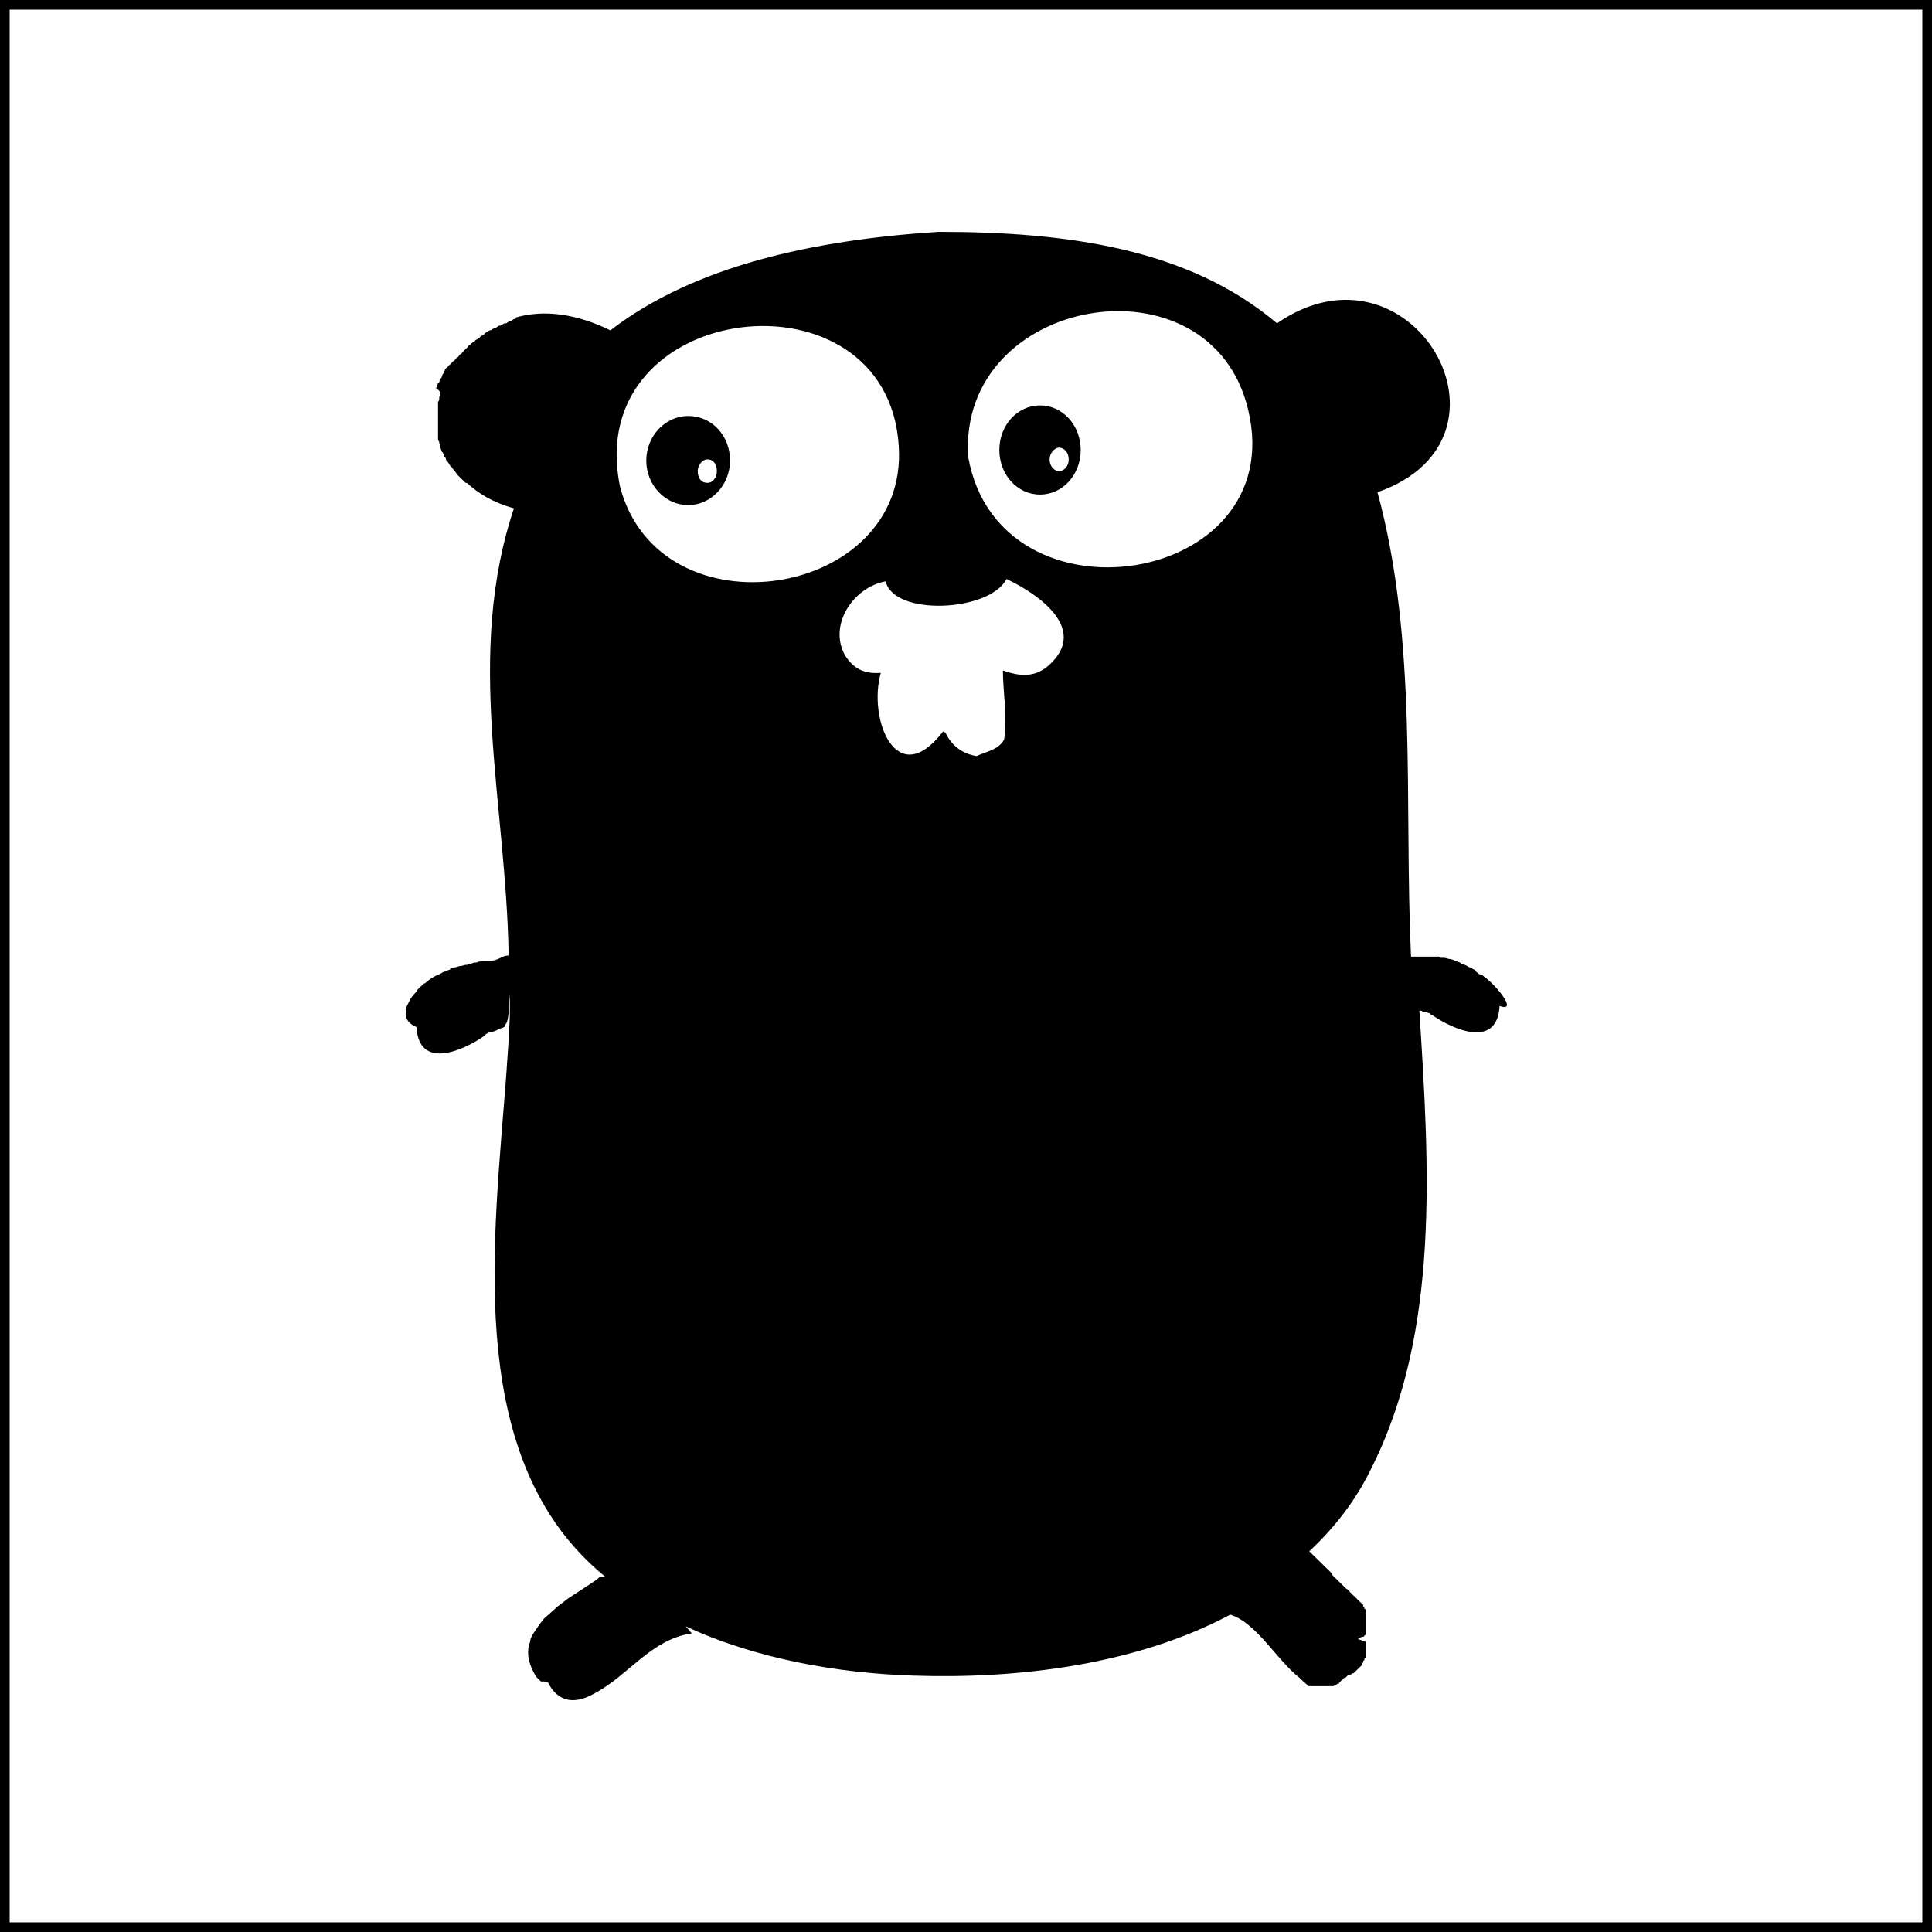
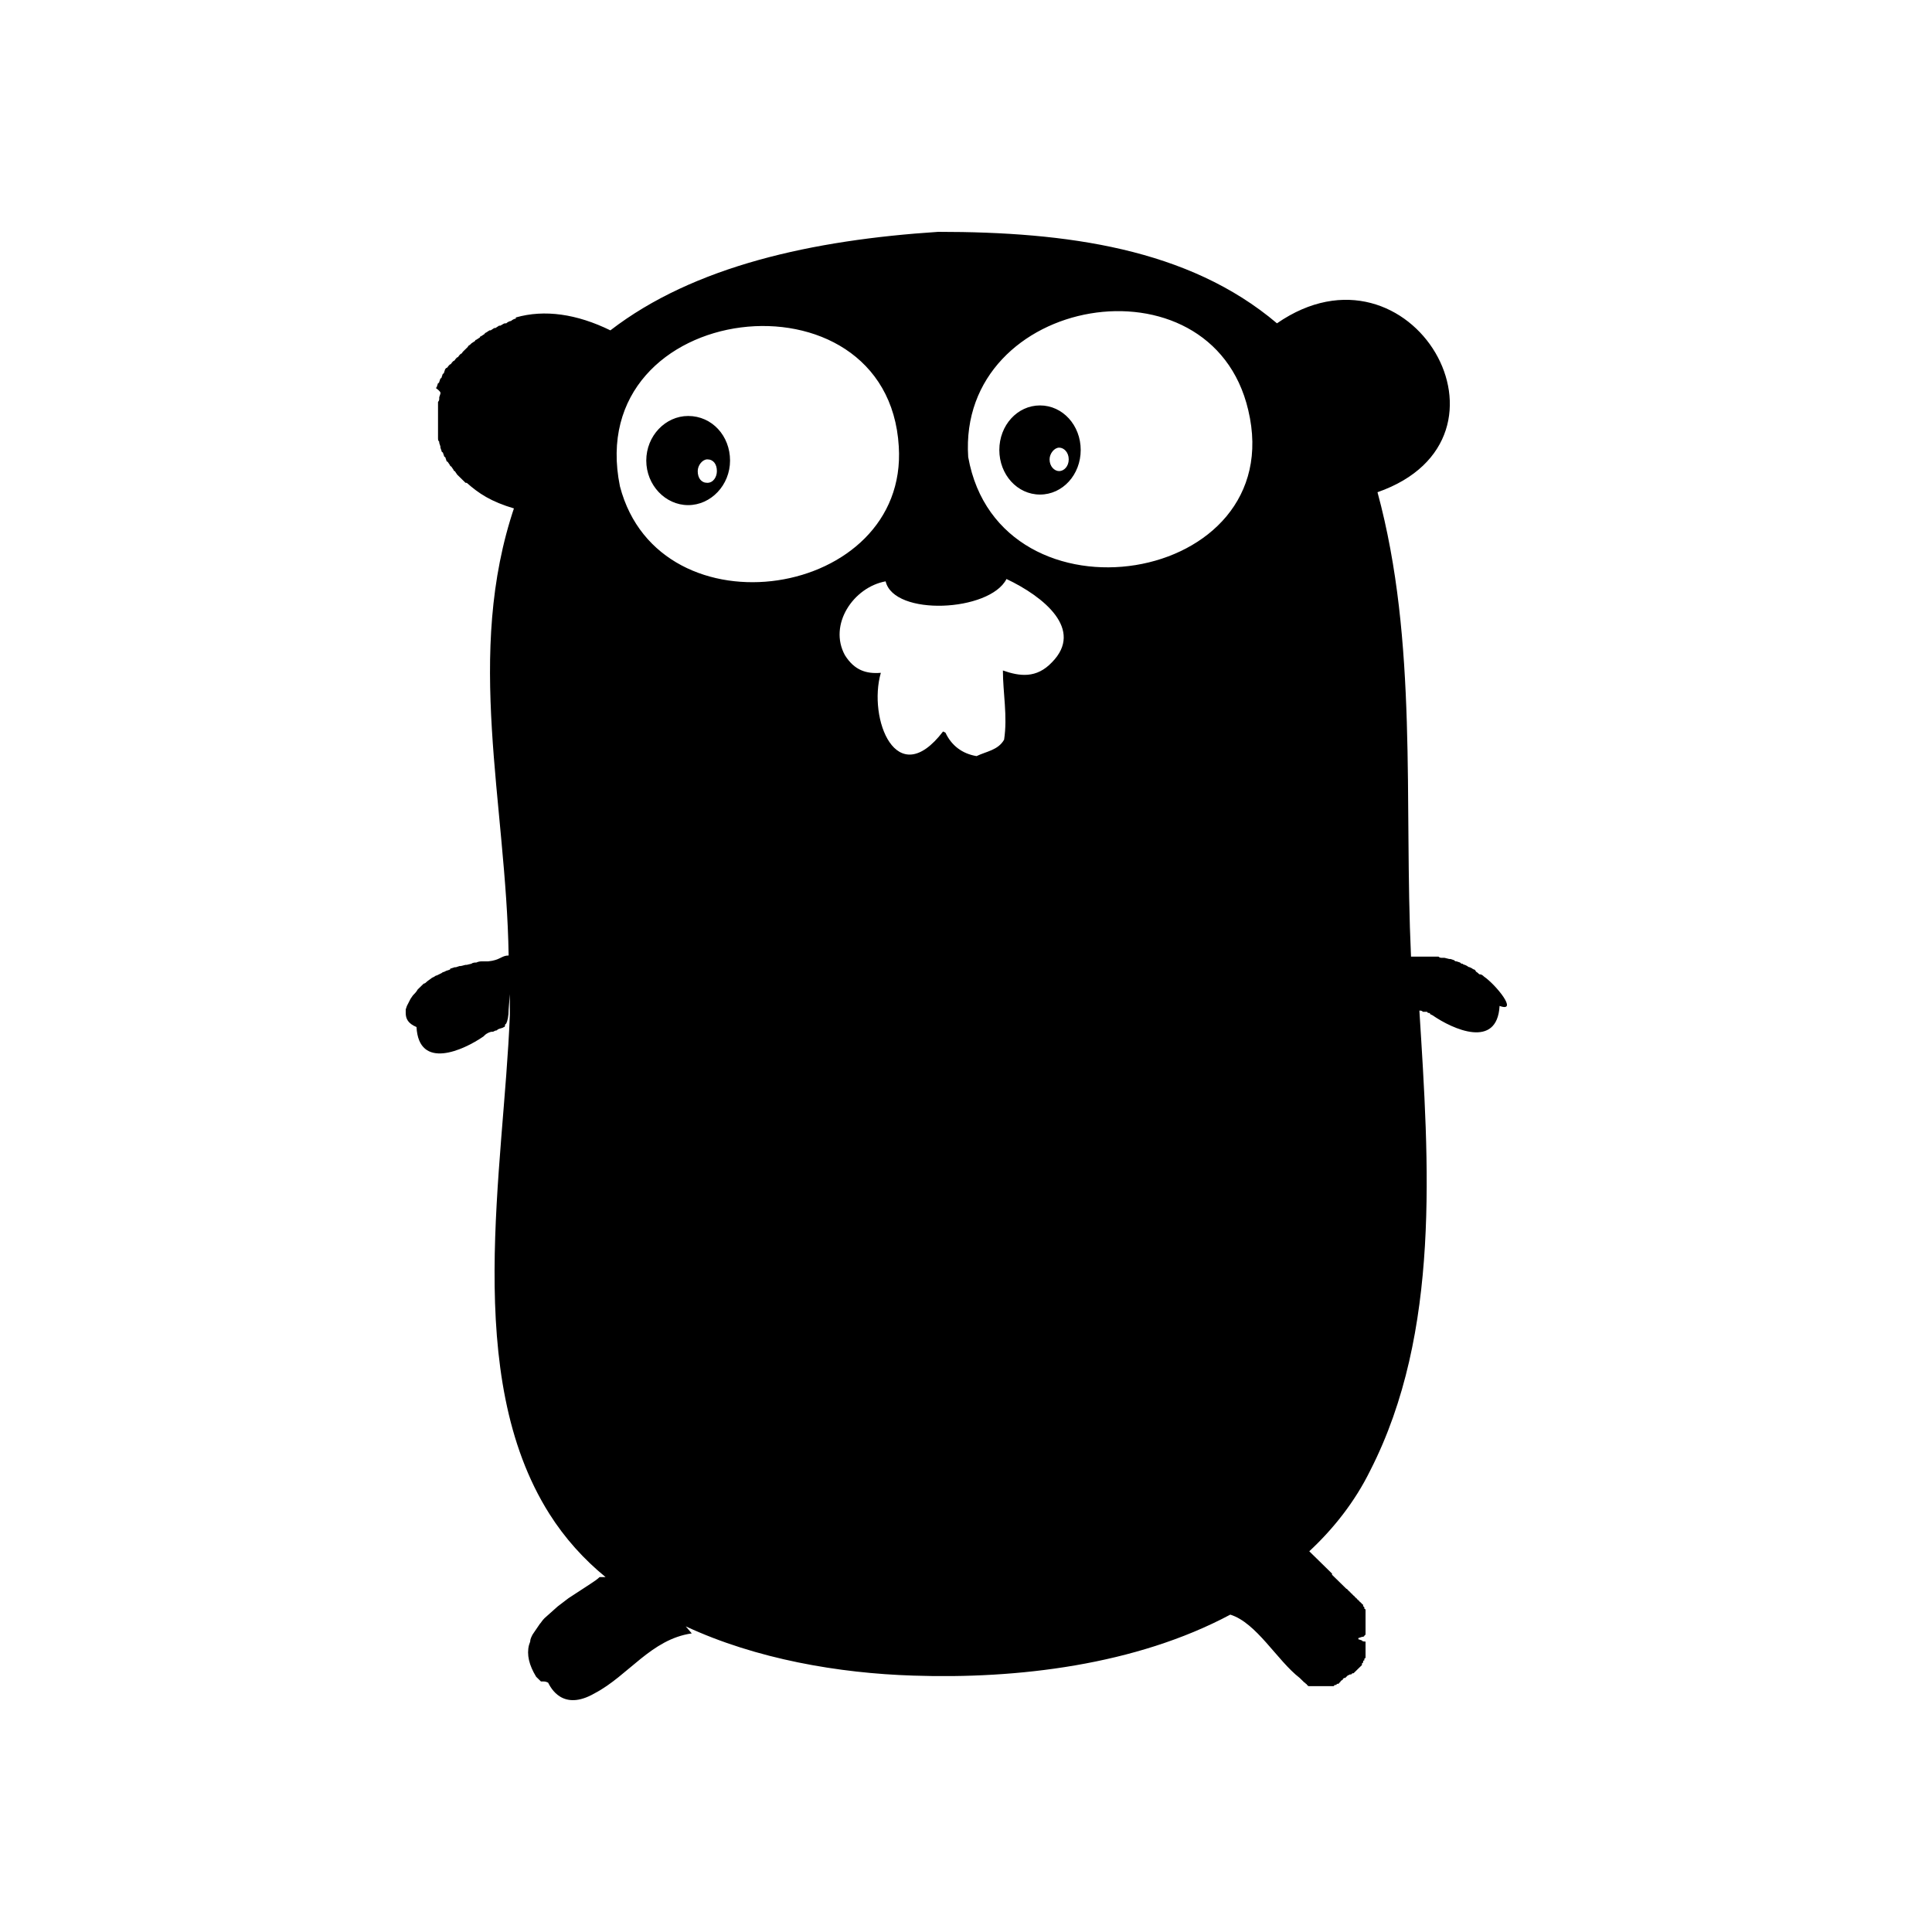
<svg xmlns="http://www.w3.org/2000/svg" width="100" height="100" viewBox="0 0 100 100" fill="none">
-   <path d="M76.812 50.548C76.75 50.488 76.688 50.427 76.564 50.427L76.502 50.366C76.441 50.306 76.379 50.306 76.379 50.245L76.317 50.184C76.255 50.184 76.193 50.123 76.193 50.123L76.069 50.063C76.007 50.063 75.945 50.002 75.945 50.002L75.821 49.941C75.759 49.941 75.697 49.881 75.697 49.881C75.635 49.881 75.635 49.881 75.573 49.82L75.388 49.759C75.326 49.759 75.326 49.759 75.264 49.699L75.078 49.638H75.016L74.768 49.577H74.644C74.582 49.577 74.52 49.577 74.458 49.516H73.034C72.662 41.443 73.405 33.247 71.299 25.477C79.29 22.684 73.034 11.939 66.096 16.735C61.512 12.85 55.194 12 48.565 12C42.061 12.425 35.929 13.761 31.593 17.099C29.858 16.249 28.186 16.007 26.699 16.432V16.492C26.637 16.492 26.513 16.553 26.451 16.614C26.389 16.614 26.265 16.674 26.203 16.735H26.141C26.079 16.735 26.017 16.796 25.894 16.857H25.832L25.646 16.978H25.584L25.398 17.099H25.336L25.15 17.221C25.15 17.221 25.088 17.221 25.088 17.281L24.902 17.403C24.902 17.403 24.841 17.403 24.841 17.464L24.655 17.585C24.655 17.585 24.593 17.585 24.593 17.646L24.407 17.767L24.345 17.828C24.283 17.889 24.221 17.889 24.221 17.949L24.159 18.01L24.035 18.131L23.973 18.192C23.911 18.253 23.911 18.313 23.849 18.313L23.788 18.374C23.726 18.435 23.726 18.496 23.664 18.496L23.602 18.556C23.54 18.617 23.54 18.678 23.478 18.678L23.416 18.738C23.354 18.799 23.354 18.86 23.292 18.86L23.23 18.921C23.168 18.981 23.168 19.042 23.106 19.042L23.044 19.103L22.982 19.285C22.982 19.285 22.982 19.346 22.92 19.346L22.858 19.528C22.858 19.528 22.858 19.588 22.796 19.588L22.735 19.77C22.735 19.77 22.735 19.831 22.672 19.831L22.611 20.013C22.611 20.013 22.611 20.074 22.549 20.074C22.796 20.256 22.796 20.317 22.796 20.317V20.378L22.735 20.56V20.62C22.735 20.681 22.735 20.742 22.672 20.802V22.684C22.672 22.745 22.672 22.806 22.735 22.866V22.927L22.796 23.109V23.17L22.858 23.352C22.858 23.352 22.858 23.413 22.92 23.413L22.982 23.595C22.982 23.595 22.982 23.656 23.044 23.656L23.106 23.838C23.106 23.838 23.106 23.898 23.168 23.898L23.292 24.081C23.292 24.081 23.292 24.141 23.354 24.141L23.478 24.323C23.478 24.323 23.478 24.384 23.54 24.384L23.664 24.566L23.726 24.627L23.911 24.809L24.097 24.991H24.159C24.779 25.538 25.398 25.962 26.637 26.327V26.205C24.035 33.854 26.203 41.564 26.327 49.456C25.956 49.456 25.894 49.699 25.274 49.759H24.965C24.902 49.759 24.779 49.759 24.655 49.82C24.593 49.82 24.469 49.82 24.407 49.881L24.159 49.941H24.097L23.849 50.002H23.788L23.602 50.063H23.54L23.354 50.123C23.354 50.123 23.292 50.123 23.292 50.184L23.106 50.245L22.982 50.306C22.92 50.306 22.858 50.366 22.858 50.366L22.735 50.427L22.611 50.488C22.549 50.488 22.487 50.548 22.487 50.548L22.363 50.609L22.115 50.791C22.053 50.852 21.991 50.913 21.929 50.913L21.681 51.156L21.619 51.216C21.558 51.338 21.434 51.459 21.372 51.52L21.248 51.702L21.062 52.066L21 52.248V52.43C21 52.734 21.124 52.977 21.558 53.159C21.681 55.405 23.973 54.373 25.026 53.645L25.088 53.584C25.212 53.462 25.398 53.402 25.46 53.402H25.522L25.646 53.341C25.708 53.341 25.708 53.341 25.77 53.28C25.894 53.219 26.017 53.219 26.079 53.159C26.141 53.159 26.141 53.098 26.141 53.037L26.203 52.977C26.265 52.855 26.327 52.612 26.327 52.248L26.389 51.459V52.552C26.079 60.504 23.911 71.189 28.433 78.352C29.239 79.627 30.23 80.719 31.345 81.63H31.035C30.911 81.751 30.725 81.873 30.54 81.994L29.982 82.359L29.796 82.48L29.424 82.723L28.867 83.148L28.186 83.755C28.062 83.876 28 83.998 27.938 84.058L27.69 84.422L27.566 84.605C27.504 84.726 27.442 84.847 27.442 84.969L27.38 85.151C27.256 85.637 27.38 86.183 27.752 86.79L28 87.033H28.124C28.186 87.033 28.247 87.033 28.371 87.094C28.495 87.336 29.115 88.611 30.787 87.64C32.522 86.729 33.699 84.847 35.805 84.544L35.495 84.18C39.15 85.879 43.424 86.608 47.265 86.729C52.654 86.912 58.786 86.183 63.68 83.573C65.043 83.998 66.096 85.94 67.273 86.851L67.335 86.912L67.397 86.972L67.459 87.033L67.52 87.094C67.52 87.094 67.582 87.094 67.582 87.154C67.582 87.154 67.644 87.154 67.644 87.215C67.644 87.215 67.706 87.215 67.706 87.276H69.007C69.007 87.276 69.069 87.276 69.069 87.215H69.131C69.131 87.215 69.193 87.215 69.193 87.154H69.255C69.255 87.154 69.317 87.154 69.317 87.094C69.317 87.094 69.379 87.094 69.379 87.033L69.441 86.972C69.441 86.972 69.503 86.972 69.503 86.912L69.565 86.851H69.627L69.751 86.729L69.874 86.669H69.936L69.998 86.608H70.06L70.122 86.547L70.184 86.487L70.246 86.426L70.308 86.365L70.37 86.304L70.432 86.244L70.494 86.183V86.122C70.494 86.122 70.494 86.062 70.556 86.062V86.001C70.556 86.001 70.556 85.94 70.618 85.94V85.879C70.618 85.879 70.618 85.819 70.68 85.819V84.969C70.68 84.969 70.494 84.969 70.494 84.908L70.308 84.847V84.787L70.494 84.726C70.494 84.726 70.618 84.726 70.618 84.665L70.68 84.605V83.33C70.68 83.33 70.68 83.269 70.618 83.269V83.208C70.618 83.208 70.618 83.148 70.556 83.148V83.087C70.556 83.087 70.556 83.026 70.494 83.026C70.494 83.026 70.494 82.966 70.432 82.966C70.432 82.966 70.432 82.905 70.37 82.905C70.37 82.905 70.37 82.844 70.308 82.844C70.308 82.844 70.308 82.783 70.246 82.783C70.246 82.783 70.246 82.723 70.184 82.723C70.184 82.723 70.184 82.662 70.122 82.662C70.122 82.662 70.122 82.601 70.06 82.601C70.06 82.601 70.06 82.541 69.998 82.541C69.998 82.541 69.998 82.48 69.936 82.48C69.936 82.48 69.936 82.419 69.874 82.419C69.874 82.419 69.874 82.359 69.812 82.359C69.812 82.359 69.812 82.298 69.751 82.298C69.751 82.298 69.751 82.237 69.689 82.237L69.627 82.176L69.565 82.116L69.503 82.055L69.441 81.994L69.379 81.934L69.317 81.873L69.255 81.812L69.193 81.751L69.131 81.691L69.069 81.63L69.007 81.569L68.945 81.509V81.448L68.883 81.387L68.821 81.326L68.759 81.266L68.698 81.205L68.635 81.144L68.574 81.084L68.512 81.023L68.45 80.962L68.388 80.902L68.326 80.841L68.264 80.78L68.202 80.719L68.14 80.659L68.078 80.598L68.016 80.537L67.954 80.477L67.892 80.416L67.83 80.355L67.768 80.294C69.007 79.141 70.122 77.745 70.927 76.106C74.582 68.942 73.963 60.201 73.467 52.309H73.529C73.591 52.309 73.653 52.37 73.653 52.37H73.839C73.839 52.37 73.901 52.37 73.901 52.43H73.963C73.963 52.43 74.025 52.43 74.025 52.491L74.149 52.552C75.202 53.28 77.494 54.312 77.618 52.066C78.609 52.43 77.432 50.973 76.812 50.548ZM32.088 25.173C30.106 15.46 45.964 13.639 46.521 23.109C47.017 31.001 34.132 33.004 32.088 25.173ZM54.45 34.279C53.645 35.129 52.778 35.008 51.91 34.704C51.91 35.858 52.158 37.072 51.972 38.286C51.663 38.832 51.043 38.893 50.548 39.136C49.804 39.014 49.247 38.589 48.937 37.922L48.813 37.861C46.397 41.018 44.911 37.193 45.592 34.825C44.849 34.886 44.229 34.704 43.734 33.915C42.867 32.337 44.167 30.394 45.84 30.09C46.273 31.912 51.229 31.669 52.096 29.969C54.017 30.88 56.123 32.579 54.45 34.279ZM50.114 23.656C49.556 15.278 62.689 13.032 64.609 21.227C66.777 30.333 51.725 32.701 50.114 23.656ZM35.619 21.531C34.442 21.531 33.451 22.563 33.451 23.838C33.451 25.113 34.442 26.145 35.619 26.145C36.796 26.145 37.787 25.113 37.787 23.838C37.787 22.563 36.858 21.531 35.619 21.531ZM36.61 24.991C36.3 24.991 36.114 24.748 36.114 24.384C36.114 24.081 36.362 23.777 36.61 23.777C36.92 23.777 37.106 24.02 37.106 24.384C37.106 24.688 36.92 24.991 36.61 24.991ZM53.831 20.985C52.654 20.985 51.725 22.017 51.725 23.291C51.725 24.566 52.654 25.598 53.831 25.598C55.008 25.598 55.937 24.566 55.937 23.291C55.937 22.017 55.008 20.985 53.831 20.985ZM54.822 24.384C54.574 24.384 54.326 24.141 54.326 23.777C54.326 23.474 54.574 23.17 54.822 23.17C55.07 23.17 55.317 23.413 55.317 23.777C55.317 24.141 55.07 24.384 54.822 24.384Z" fill="black" />
-   <rect width="100" height="100" stroke="black" />
+   <path d="M76.812 50.548C76.75 50.488 76.688 50.427 76.564 50.427L76.502 50.366C76.441 50.306 76.379 50.306 76.379 50.245L76.317 50.184C76.255 50.184 76.193 50.123 76.193 50.123L76.069 50.063C76.007 50.063 75.945 50.002 75.945 50.002L75.821 49.941C75.759 49.941 75.697 49.881 75.697 49.881C75.635 49.881 75.635 49.881 75.573 49.82L75.388 49.759C75.326 49.759 75.326 49.759 75.264 49.699L75.078 49.638H75.016L74.768 49.577H74.644C74.582 49.577 74.52 49.577 74.458 49.516H73.034C72.662 41.443 73.405 33.247 71.299 25.477C79.29 22.684 73.034 11.939 66.096 16.735C61.512 12.85 55.194 12 48.565 12C42.061 12.425 35.929 13.761 31.593 17.099C29.858 16.249 28.186 16.007 26.699 16.432V16.492C26.637 16.492 26.513 16.553 26.451 16.614C26.389 16.614 26.265 16.674 26.203 16.735H26.141C26.079 16.735 26.017 16.796 25.894 16.857H25.832L25.646 16.978H25.584L25.398 17.099H25.336L25.15 17.221C25.15 17.221 25.088 17.221 25.088 17.281L24.902 17.403C24.902 17.403 24.841 17.403 24.841 17.464L24.655 17.585C24.655 17.585 24.593 17.585 24.593 17.646L24.407 17.767L24.345 17.828C24.283 17.889 24.221 17.889 24.221 17.949L24.159 18.01L24.035 18.131L23.973 18.192C23.911 18.253 23.911 18.313 23.849 18.313L23.788 18.374C23.726 18.435 23.726 18.496 23.664 18.496L23.602 18.556C23.54 18.617 23.54 18.678 23.478 18.678L23.416 18.738C23.354 18.799 23.354 18.86 23.292 18.86L23.23 18.921C23.168 18.981 23.168 19.042 23.106 19.042L23.044 19.103L22.982 19.285C22.982 19.285 22.982 19.346 22.92 19.346L22.858 19.528C22.858 19.528 22.858 19.588 22.796 19.588L22.735 19.77C22.735 19.77 22.735 19.831 22.672 19.831L22.611 20.013C22.611 20.013 22.611 20.074 22.549 20.074C22.796 20.256 22.796 20.317 22.796 20.317V20.378L22.735 20.56V20.62C22.735 20.681 22.735 20.742 22.672 20.802V22.684C22.672 22.745 22.672 22.806 22.735 22.866V22.927L22.796 23.109V23.17L22.858 23.352C22.858 23.352 22.858 23.413 22.92 23.413L22.982 23.595C22.982 23.595 22.982 23.656 23.044 23.656L23.106 23.838C23.106 23.838 23.106 23.898 23.168 23.898L23.292 24.081C23.292 24.081 23.292 24.141 23.354 24.141L23.478 24.323C23.478 24.323 23.478 24.384 23.54 24.384L23.664 24.566L23.726 24.627L23.911 24.809L24.097 24.991H24.159C24.779 25.538 25.398 25.962 26.637 26.327V26.205C24.035 33.854 26.203 41.564 26.327 49.456C25.956 49.456 25.894 49.699 25.274 49.759H24.965C24.902 49.759 24.779 49.759 24.655 49.82C24.593 49.82 24.469 49.82 24.407 49.881L24.159 49.941H24.097L23.849 50.002H23.788L23.602 50.063H23.54L23.354 50.123C23.354 50.123 23.292 50.123 23.292 50.184L23.106 50.245L22.982 50.306C22.92 50.306 22.858 50.366 22.858 50.366L22.735 50.427L22.611 50.488C22.549 50.488 22.487 50.548 22.487 50.548L22.363 50.609L22.115 50.791C22.053 50.852 21.991 50.913 21.929 50.913L21.681 51.156L21.619 51.216C21.558 51.338 21.434 51.459 21.372 51.52L21.248 51.702L21.062 52.066L21 52.248V52.43C21 52.734 21.124 52.977 21.558 53.159C21.681 55.405 23.973 54.373 25.026 53.645L25.088 53.584C25.212 53.462 25.398 53.402 25.46 53.402H25.522L25.646 53.341C25.708 53.341 25.708 53.341 25.77 53.28C25.894 53.219 26.017 53.219 26.079 53.159C26.141 53.159 26.141 53.098 26.141 53.037L26.203 52.977C26.265 52.855 26.327 52.612 26.327 52.248L26.389 51.459V52.552C26.079 60.504 23.911 71.189 28.433 78.352C29.239 79.627 30.23 80.719 31.345 81.63H31.035C30.911 81.751 30.725 81.873 30.54 81.994L29.982 82.359L29.796 82.48L29.424 82.723L28.867 83.148L28.186 83.755C28.062 83.876 28 83.998 27.938 84.058L27.69 84.422L27.566 84.605C27.504 84.726 27.442 84.847 27.442 84.969L27.38 85.151C27.256 85.637 27.38 86.183 27.752 86.79L28 87.033H28.124C28.186 87.033 28.247 87.033 28.371 87.094C28.495 87.336 29.115 88.611 30.787 87.64C32.522 86.729 33.699 84.847 35.805 84.544L35.495 84.18C39.15 85.879 43.424 86.608 47.265 86.729C52.654 86.912 58.786 86.183 63.68 83.573C65.043 83.998 66.096 85.94 67.273 86.851L67.335 86.912L67.397 86.972L67.459 87.033L67.52 87.094C67.52 87.094 67.582 87.094 67.582 87.154C67.582 87.154 67.644 87.154 67.644 87.215C67.644 87.215 67.706 87.215 67.706 87.276H69.007C69.007 87.276 69.069 87.276 69.069 87.215H69.131C69.131 87.215 69.193 87.215 69.193 87.154H69.255C69.255 87.154 69.317 87.154 69.317 87.094C69.317 87.094 69.379 87.094 69.379 87.033L69.441 86.972C69.441 86.972 69.503 86.972 69.503 86.912L69.565 86.851H69.627L69.751 86.729L69.874 86.669H69.936L69.998 86.608H70.06L70.122 86.547L70.184 86.487L70.246 86.426L70.308 86.365L70.37 86.304L70.432 86.244L70.494 86.183V86.122C70.494 86.122 70.494 86.062 70.556 86.062V86.001C70.556 86.001 70.556 85.94 70.618 85.94V85.879C70.618 85.879 70.618 85.819 70.68 85.819V84.969C70.68 84.969 70.494 84.969 70.494 84.908L70.308 84.847V84.787L70.494 84.726C70.494 84.726 70.618 84.726 70.618 84.665L70.68 84.605V83.33C70.68 83.33 70.68 83.269 70.618 83.269V83.208C70.618 83.208 70.618 83.148 70.556 83.148V83.087C70.556 83.087 70.556 83.026 70.494 83.026C70.494 83.026 70.494 82.966 70.432 82.966C70.432 82.966 70.432 82.905 70.37 82.905C70.37 82.905 70.37 82.844 70.308 82.844C70.308 82.844 70.308 82.783 70.246 82.783C70.246 82.783 70.246 82.723 70.184 82.723C70.184 82.723 70.184 82.662 70.122 82.662C70.122 82.662 70.122 82.601 70.06 82.601C70.06 82.601 70.06 82.541 69.998 82.541C69.998 82.541 69.998 82.48 69.936 82.48C69.936 82.48 69.936 82.419 69.874 82.419C69.874 82.419 69.874 82.359 69.812 82.359C69.812 82.359 69.812 82.298 69.751 82.298C69.751 82.298 69.751 82.237 69.689 82.237L69.627 82.176L69.565 82.116L69.503 82.055L69.441 81.994L69.379 81.934L69.317 81.873L69.255 81.812L69.193 81.751L69.131 81.691L69.069 81.63L69.007 81.569L68.945 81.509V81.448L68.883 81.387L68.821 81.326L68.759 81.266L68.698 81.205L68.635 81.144L68.574 81.084L68.512 81.023L68.45 80.962L68.388 80.902L68.326 80.841L68.264 80.78L68.202 80.719L68.14 80.659L68.078 80.598L68.016 80.537L67.954 80.477L67.892 80.416L67.83 80.355L67.768 80.294C69.007 79.141 70.122 77.745 70.927 76.106C74.582 68.942 73.963 60.201 73.467 52.309H73.529C73.591 52.309 73.653 52.37 73.653 52.37H73.839C73.839 52.37 73.901 52.37 73.901 52.43H73.963C73.963 52.43 74.025 52.43 74.025 52.491L74.149 52.552C75.202 53.28 77.494 54.312 77.618 52.066C78.609 52.43 77.432 50.973 76.812 50.548V50.548ZM32.088 25.173C30.106 15.46 45.964 13.639 46.521 23.109C47.017 31.001 34.132 33.004 32.088 25.173ZM54.45 34.279C53.645 35.129 52.778 35.008 51.91 34.704C51.91 35.858 52.158 37.072 51.972 38.286C51.663 38.832 51.043 38.893 50.548 39.136C49.804 39.014 49.247 38.589 48.937 37.922L48.813 37.861C46.397 41.018 44.911 37.193 45.592 34.825C44.849 34.886 44.229 34.704 43.734 33.915C42.867 32.337 44.167 30.394 45.84 30.09C46.273 31.912 51.229 31.669 52.096 29.969C54.017 30.88 56.123 32.579 54.45 34.279V34.279ZM50.114 23.656C49.556 15.278 62.689 13.032 64.609 21.227C66.777 30.333 51.725 32.701 50.114 23.656ZM35.619 21.531C34.442 21.531 33.451 22.563 33.451 23.838C33.451 25.113 34.442 26.145 35.619 26.145C36.796 26.145 37.787 25.113 37.787 23.838C37.787 22.563 36.858 21.531 35.619 21.531ZM36.61 24.991C36.3 24.991 36.114 24.748 36.114 24.384C36.114 24.081 36.362 23.777 36.61 23.777C36.92 23.777 37.106 24.02 37.106 24.384C37.106 24.688 36.92 24.991 36.61 24.991ZM53.831 20.985C52.654 20.985 51.725 22.017 51.725 23.291C51.725 24.566 52.654 25.598 53.831 25.598C55.008 25.598 55.937 24.566 55.937 23.291C55.937 22.017 55.008 20.985 53.831 20.985ZM54.822 24.384C54.574 24.384 54.326 24.141 54.326 23.777C54.326 23.474 54.574 23.17 54.822 23.17C55.07 23.17 55.317 23.413 55.317 23.777C55.317 24.141 55.07 24.384 54.822 24.384Z" fill="black" />
</svg>
